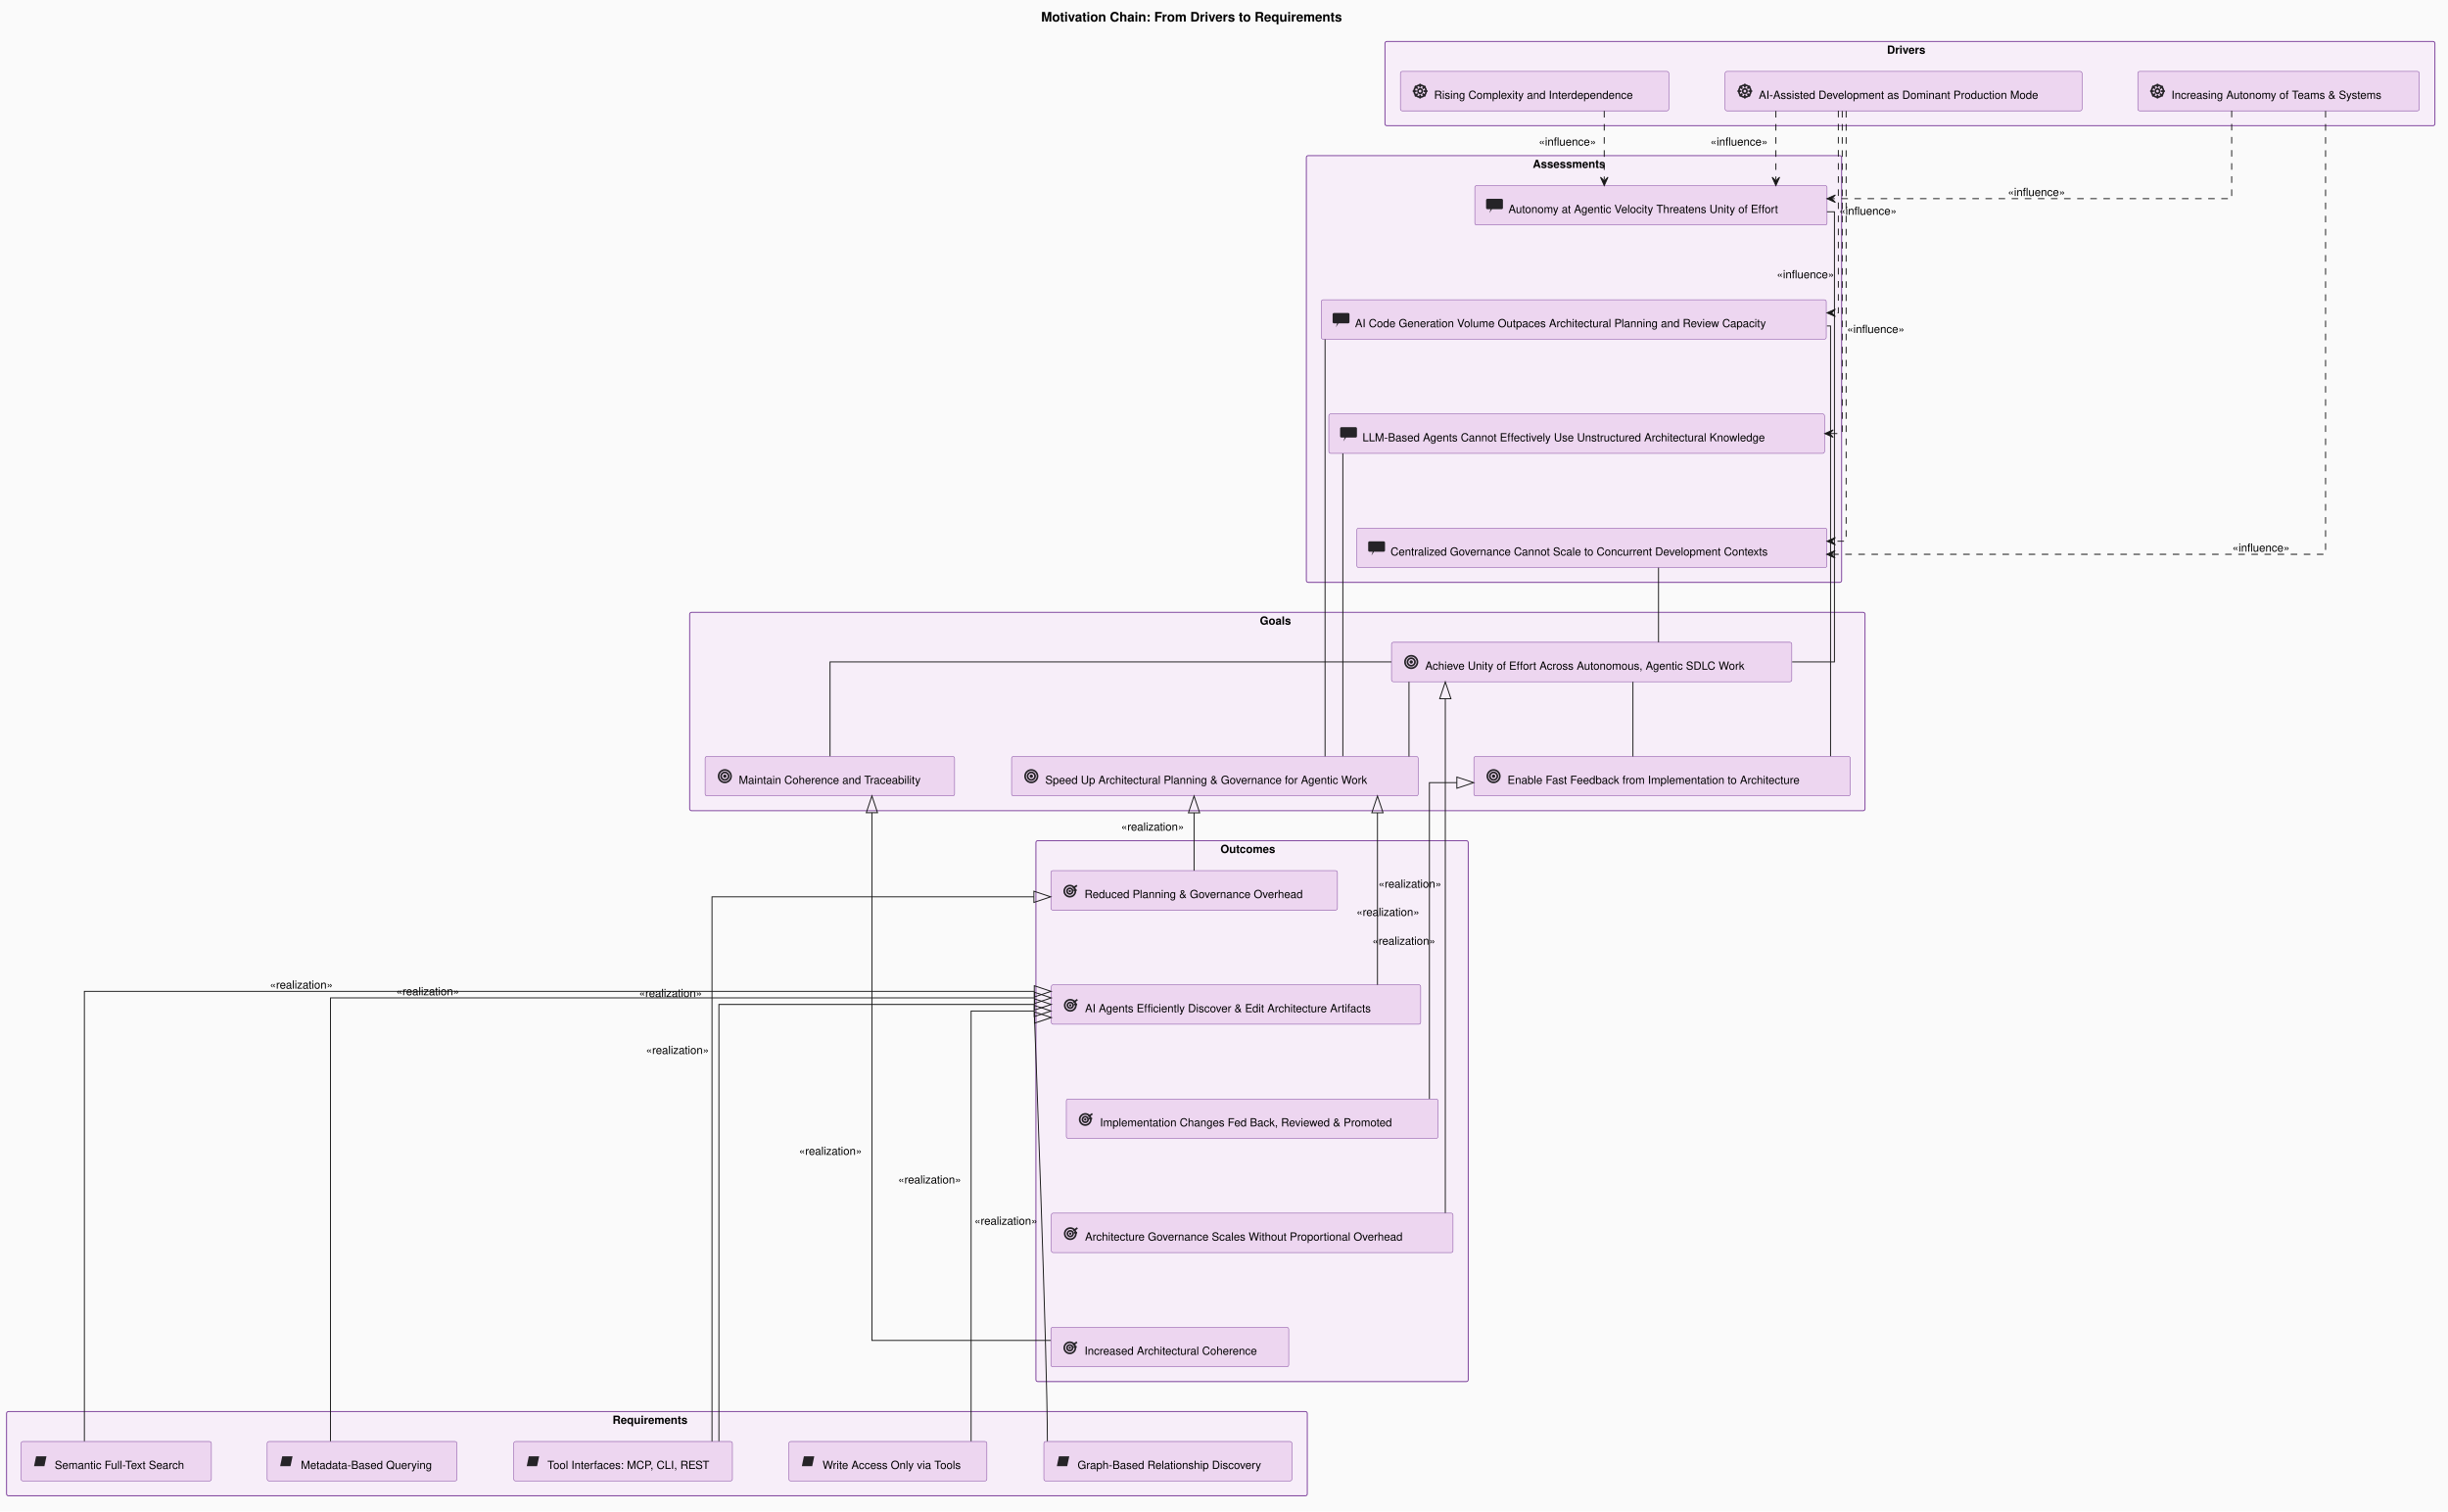
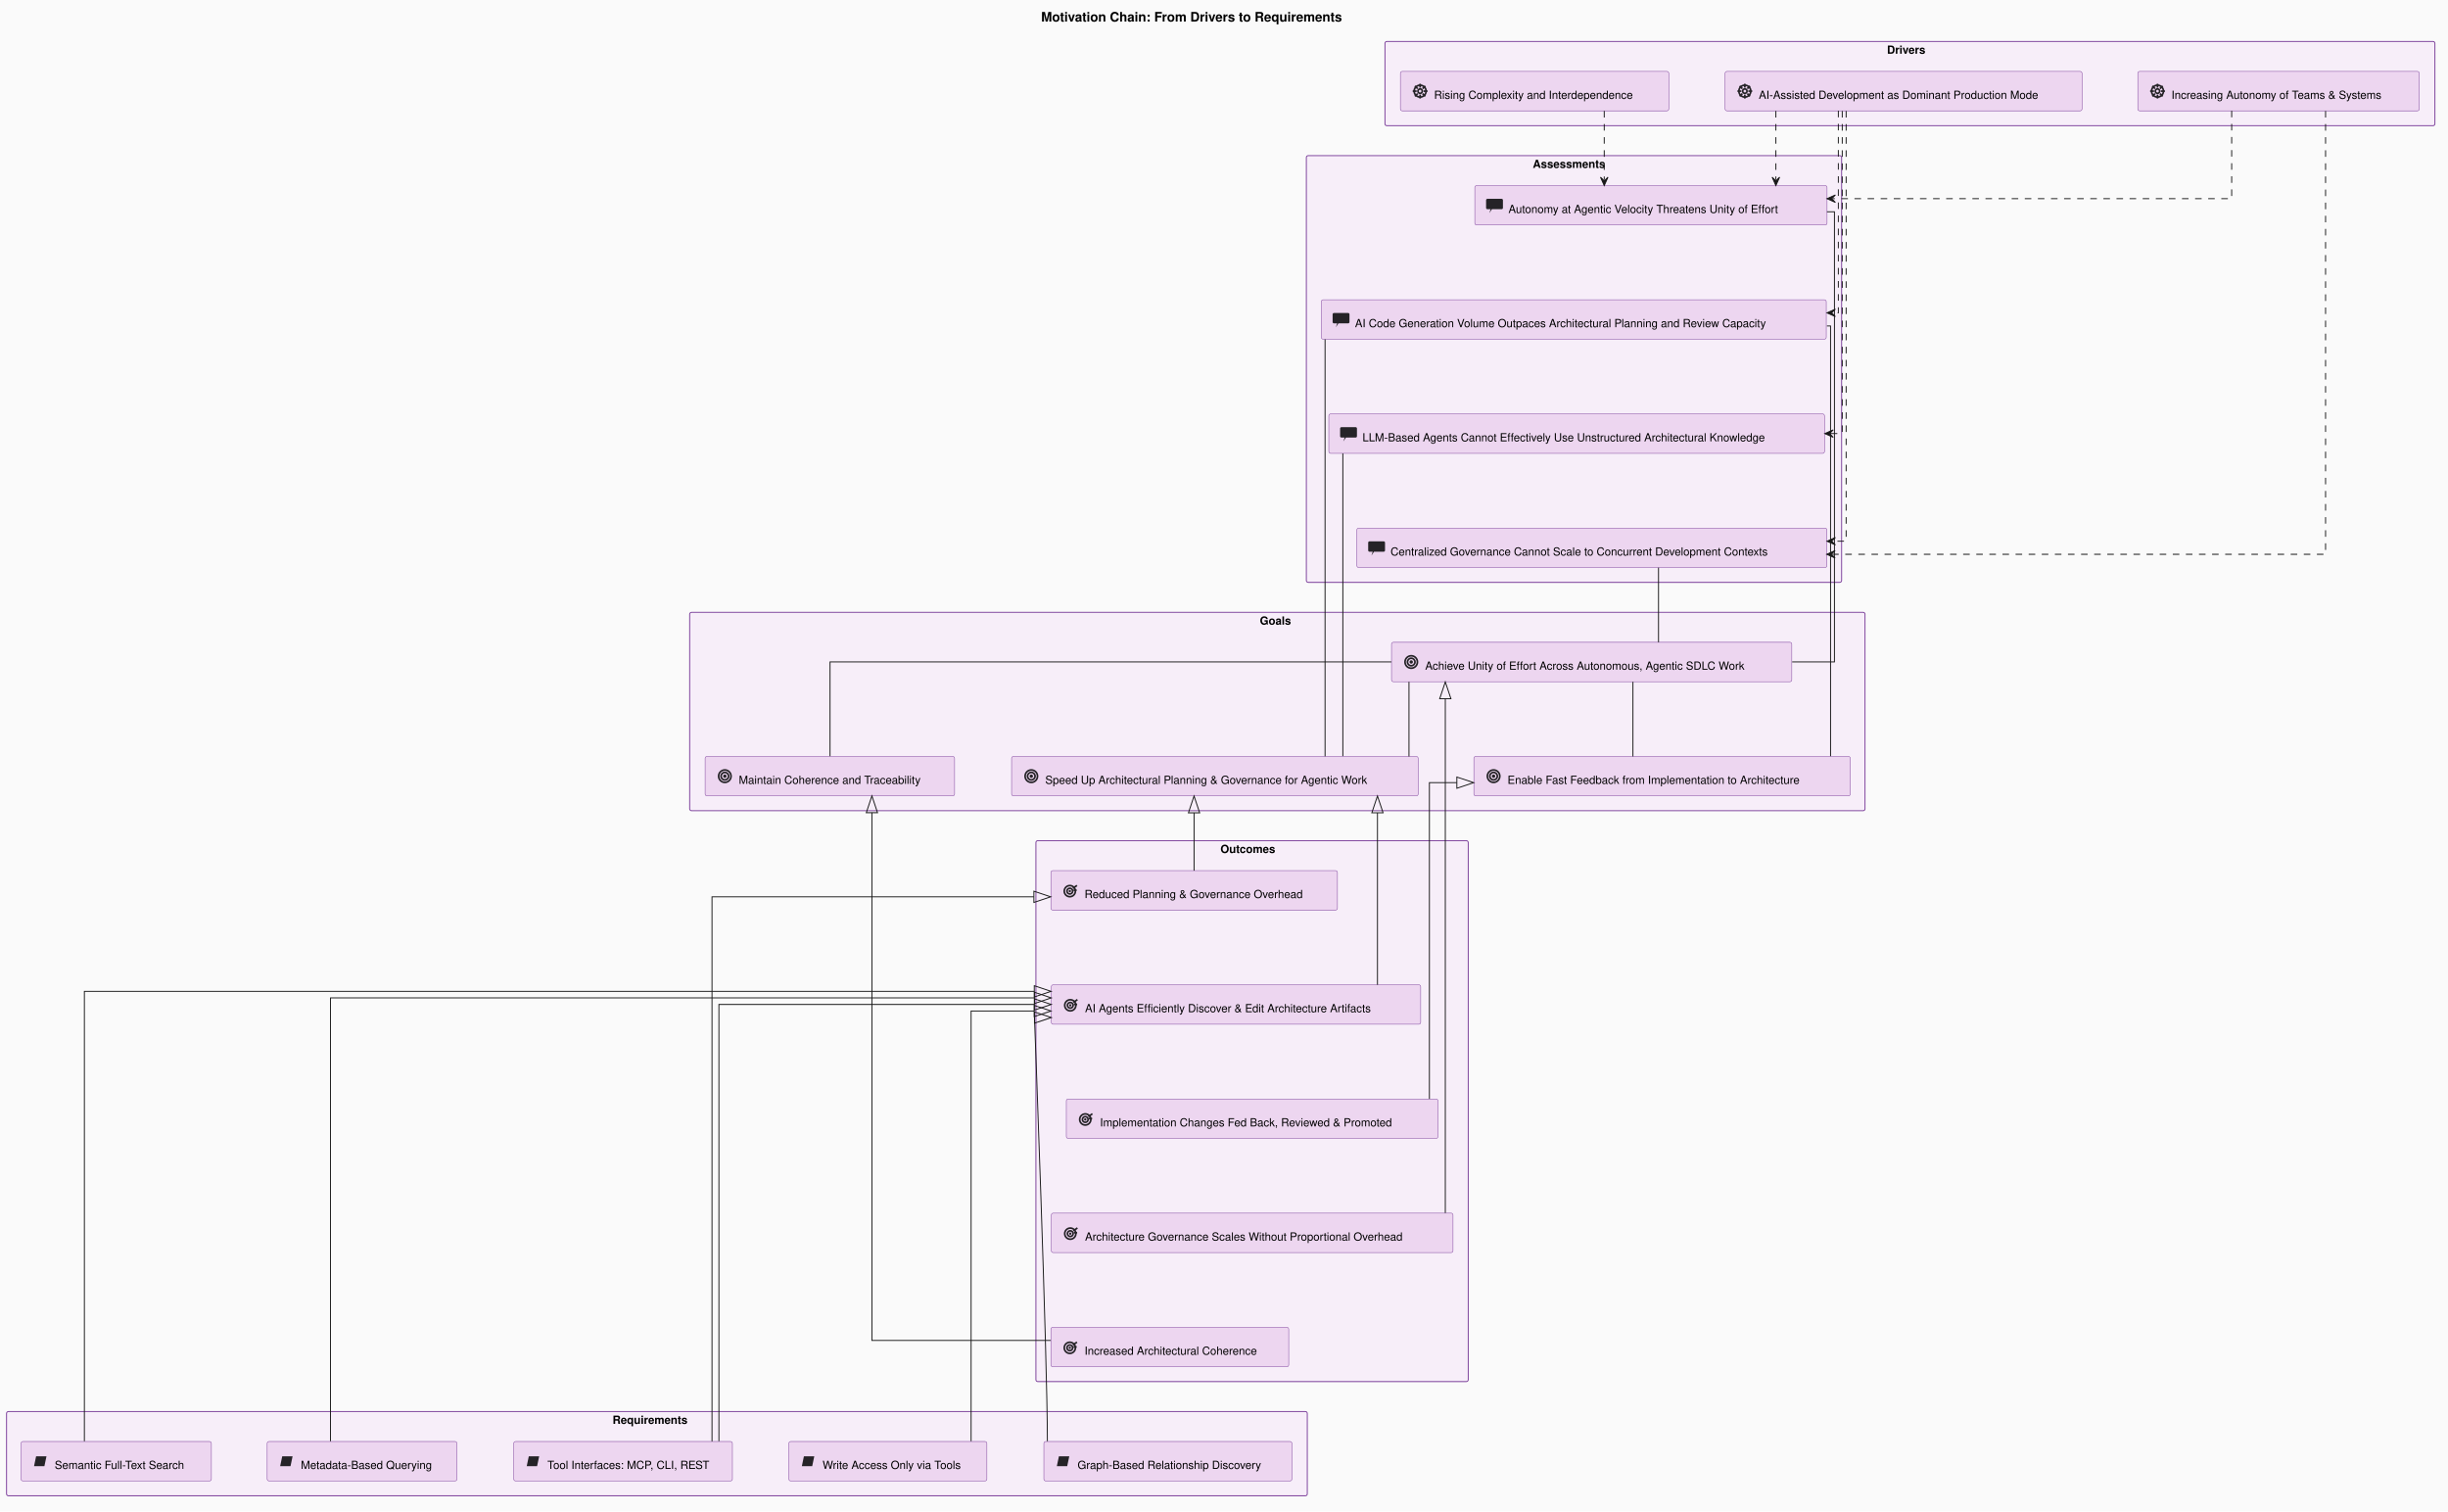
<svg xmlns="http://www.w3.org/2000/svg" contentStyleType="text/css" data-diagram-type="DESCRIPTION" height="1615px" preserveAspectRatio="none" style="width:2616px;height:1615px;background:#FAFAFA;" version="1.1" viewBox="0 0 2616 1615" width="2616px" zoomAndPan="magnify">
  <defs />
  <g>
    <rect fill="#FAFAFA" height="1615" style="stroke:none;stroke-width:1;" width="2616" x="0" y="0" />
-     <g class="title" data-source-line="78">
+     <g class="title" data-source-line="113">
      <text fill="#000000" font-family="'Helvetica Neue, Helvetica, Arial, sans-serif'" font-size="14" font-weight="700" lengthAdjust="spacing" textLength="383.817" x="1112.591" y="22.995">Motivation Chain: From Drivers to Requirements</text>
    </g>
-     <g class="cluster" data-qualified-name="Drivers" data-source-line="80" id="ent0002">
+     <g class="cluster" data-qualified-name="Drivers" data-source-line="115" id="ent0002">
      <rect fill="#F7EEF9" height="90" rx="2" ry="2" style="stroke:#7B3F9A;stroke-width:1;" width="1122" x="1480" y="44.297" />
      <text fill="#000000" font-family="'Helvetica Neue, Helvetica, Arial, sans-serif'" font-size="12" font-weight="700" lengthAdjust="spacing" textLength="49.014" x="2016.493" y="57.435">Drivers</text>
    </g>
-     <g class="cluster" data-qualified-name="Assessments" data-source-line="88" id="ent0008">
+     <g class="cluster" data-qualified-name="Assessments" data-source-line="123" id="ent0008">
      <rect fill="#F7EEF9" height="456" rx="2" ry="2" style="stroke:#7B3F9A;stroke-width:1;" width="572" x="1396" y="166.297" />
      <text fill="#000000" font-family="'Helvetica Neue, Helvetica, Arial, sans-serif'" font-size="12" font-weight="700" lengthAdjust="spacing" textLength="88.061" x="1637.97" y="179.435">Assessments</text>
    </g>
-     <g class="cluster" data-qualified-name="Goals" data-source-line="98" id="ent0016">
+     <g class="cluster" data-qualified-name="Goals" data-source-line="133" id="ent0016">
      <rect fill="#F7EEF9" height="212" rx="2" ry="2" style="stroke:#7B3F9A;stroke-width:1;" width="1256" x="737" y="654.297" />
      <text fill="#000000" font-family="'Helvetica Neue, Helvetica, Arial, sans-serif'" font-size="12" font-weight="700" lengthAdjust="spacing" textLength="37.447" x="1346.276" y="667.436">Goals</text>
    </g>
-     <g class="cluster" data-qualified-name="Outcomes" data-source-line="108" id="ent0024">
+     <g class="cluster" data-qualified-name="Outcomes" data-source-line="143" id="ent0024">
      <rect fill="#F7EEF9" height="578" rx="2" ry="2" style="stroke:#7B3F9A;stroke-width:1;" width="462" x="1107" y="898.297" />
      <text fill="#000000" font-family="'Helvetica Neue, Helvetica, Arial, sans-serif'" font-size="12" font-weight="700" lengthAdjust="spacing" textLength="67.623" x="1304.188" y="911.436">Outcomes</text>
    </g>
-     <g class="cluster" data-qualified-name="Requirements" data-source-line="120" id="ent0034">
+     <g class="cluster" data-qualified-name="Requirements" data-source-line="155" id="ent0034">
      <rect fill="#F7EEF9" height="90" rx="2" ry="2" style="stroke:#7B3F9A;stroke-width:1;" width="1390" x="7" y="1508.297" />
      <text fill="#000000" font-family="'Helvetica Neue, Helvetica, Arial, sans-serif'" font-size="12" font-weight="700" lengthAdjust="spacing" textLength="94.746" x="654.627" y="1521.436">Requirements</text>
    </g>
-     <g class="entity" data-qualified-name="Drivers.DRV_GR9prv" data-source-line="81" id="ent0003">
+     <g class="entity" data-qualified-name="Drivers.DRV_GR9prv" data-source-line="116" id="ent0003">
      <rect fill="#EDD6F0" height="42.154" rx="2" ry="2" style="stroke:#7B3F9A;stroke-width:0.5;" width="381.4" x="1843.5" y="76.297" />
      <ellipse cx="1864.577" cy="97.374" fill="none" rx="6.369" ry="6.369" style="stroke:#252327;stroke-width:1.8;" />
      <ellipse cx="1864.577" cy="97.374" fill="none" rx="2.354" ry="2.354" style="stroke:#252327;stroke-width:1.8;" />
      <path d="M1863.677,89.481 L1863.677,93.635 L1865.477,93.635 L1865.477,89.481" fill="#252327" />
      <path d="M1863.677,101.112 L1863.677,105.266 L1865.477,105.266 L1865.477,101.112" fill="#252327" />
      <path d="M1856.685,96.474 L1860.839,96.474 L1860.839,98.274 L1856.685,98.274" fill="#252327" />
      <path d="M1868.315,96.474 L1872.469,96.474 L1872.469,98.274 L1868.315,98.274" fill="#252327" />
      <path d="M1858.401,92.472 L1859.675,91.198 L1862.583,94.106 L1861.309,95.38" fill="#252327" />
      <path d="M1866.571,100.641 L1867.845,99.368 L1870.752,102.275 L1869.478,103.549" fill="#252327" />
      <path d="M1869.478,91.198 L1870.752,92.472 L1867.845,95.38 L1866.571,94.106" fill="#252327" />
      <path d="M1861.309,99.368 L1862.583,100.641 L1859.675,103.549 L1858.401,102.275" fill="#252327" />
      <text fill="#000000" font-family="'Helvetica Neue, Helvetica, Arial, sans-serif'" font-size="12" lengthAdjust="spacing" textLength="335.432" x="1879.468" y="105.621">AI-Assisted Development as Dominant Production Mode</text>
    </g>
-     <g class="entity" data-qualified-name="Drivers.DRV_Rt6Yu2" data-source-line="82" id="ent0004">
+     <g class="entity" data-qualified-name="Drivers.DRV_Rt6Yu2" data-source-line="117" id="ent0004">
      <rect fill="#EDD6F0" height="42.154" rx="2" ry="2" style="stroke:#7B3F9A;stroke-width:0.5;" width="300.793" x="2284.5" y="76.297" />
      <ellipse cx="2305.577" cy="97.374" fill="none" rx="6.369" ry="6.369" style="stroke:#252327;stroke-width:1.8;" />
      <ellipse cx="2305.577" cy="97.374" fill="none" rx="2.354" ry="2.354" style="stroke:#252327;stroke-width:1.8;" />
      <path d="M2304.677,89.481 L2304.677,93.635 L2306.477,93.635 L2306.477,89.481" fill="#252327" />
      <path d="M2304.677,101.112 L2304.677,105.266 L2306.477,105.266 L2306.477,101.112" fill="#252327" />
      <path d="M2297.685,96.474 L2301.838,96.474 L2301.838,98.274 L2297.685,98.274" fill="#252327" />
      <path d="M2309.315,96.474 L2313.469,96.474 L2313.469,98.274 L2309.315,98.274" fill="#252327" />
      <path d="M2299.401,92.472 L2300.675,91.198 L2303.583,94.106 L2302.309,95.38" fill="#252327" />
      <path d="M2307.571,100.641 L2308.845,99.368 L2311.752,102.275 L2310.479,103.549" fill="#252327" />
      <path d="M2310.479,91.198 L2311.752,92.472 L2308.845,95.38 L2307.571,94.106" fill="#252327" />
      <path d="M2302.309,99.368 L2303.583,100.641 L2300.675,103.549 L2299.401,102.275" fill="#252327" />
      <text fill="#000000" font-family="'Helvetica Neue, Helvetica, Arial, sans-serif'" font-size="12" lengthAdjust="spacing" textLength="254.824" x="2320.468" y="105.621">Increasing Autonomy of Teams &amp; Systems</text>
    </g>
-     <g class="entity" data-qualified-name="Drivers.DRV_Ui5Op3" data-source-line="83" id="ent0005">
+     <g class="entity" data-qualified-name="Drivers.DRV_Ui5Op3" data-source-line="118" id="ent0005">
      <rect fill="#EDD6F0" height="42.154" rx="2" ry="2" style="stroke:#7B3F9A;stroke-width:0.5;" width="286.812" x="1496.5" y="76.297" />
      <ellipse cx="1517.577" cy="97.374" fill="none" rx="6.369" ry="6.369" style="stroke:#252327;stroke-width:1.8;" />
      <ellipse cx="1517.577" cy="97.374" fill="none" rx="2.354" ry="2.354" style="stroke:#252327;stroke-width:1.8;" />
      <path d="M1516.677,89.481 L1516.677,93.635 L1518.477,93.635 L1518.477,89.481" fill="#252327" />
      <path d="M1516.677,101.112 L1516.677,105.266 L1518.477,105.266 L1518.477,101.112" fill="#252327" />
      <path d="M1509.685,96.474 L1513.839,96.474 L1513.839,98.274 L1509.685,98.274" fill="#252327" />
      <path d="M1521.315,96.474 L1525.469,96.474 L1525.469,98.274 L1521.315,98.274" fill="#252327" />
      <path d="M1511.401,92.472 L1512.675,91.198 L1515.583,94.106 L1514.309,95.38" fill="#252327" />
      <path d="M1519.571,100.641 L1520.845,99.368 L1523.752,102.275 L1522.478,103.549" fill="#252327" />
      <path d="M1522.478,91.198 L1523.752,92.472 L1520.845,95.38 L1519.571,94.106" fill="#252327" />
      <path d="M1514.309,99.368 L1515.583,100.641 L1512.675,103.549 L1511.401,102.275" fill="#252327" />
      <text fill="#000000" font-family="'Helvetica Neue, Helvetica, Arial, sans-serif'" font-size="12" lengthAdjust="spacing" textLength="240.844" x="1532.468" y="105.621">Rising Complexity and Interdependence</text>
    </g>
-     <g class="entity" data-qualified-name="Assessments.ASS_CK90bp" data-source-line="89" id="ent0009">
+     <g class="entity" data-qualified-name="Assessments.ASS_CK90bp" data-source-line="124" id="ent0009">
      <rect fill="#EDD6F0" height="42.154" rx="2" ry="2" style="stroke:#7B3F9A;stroke-width:0.5;" width="376.443" x="1576" y="198.297" />
      <path d="M1589.461,212.451 L1604.692,212.451 A1.385,1.385 0 0 1 1606.077,213.835 L1606.077,222.143 A1.385,1.385 0 0 1 1604.692,223.528 L1594.308,223.528 L1591.539,227.681 L1592.923,223.528 L1589.461,223.528 A1.385,1.385 0 0 1 1588.077,222.143 L1588.077,213.835 A1.385,1.385 0 0 1 1589.461,212.451" fill="#252327" style="stroke:none;stroke-width:0.5;" />
      <text fill="#000000" font-family="'Helvetica Neue, Helvetica, Arial, sans-serif'" font-size="12" lengthAdjust="spacing" textLength="330.475" x="1611.968" y="227.621">Autonomy at Agentic Velocity Threatens Unity of Effort</text>
    </g>
-     <g class="entity" data-qualified-name="Assessments.ASS_EI3FpR" data-source-line="90" id="ent0010">
+     <g class="entity" data-qualified-name="Assessments.ASS_EI3FpR" data-source-line="125" id="ent0010">
      <rect fill="#EDD6F0" height="42.154" rx="2" ry="2" style="stroke:#7B3F9A;stroke-width:0.5;" width="539.591" x="1412" y="320.297" />
      <path d="M1425.461,334.451 L1440.692,334.451 A1.385,1.385 0 0 1 1442.077,335.835 L1442.077,344.143 A1.385,1.385 0 0 1 1440.692,345.528 L1430.308,345.528 L1427.539,349.682 L1428.923,345.528 L1425.461,345.528 A1.385,1.385 0 0 1 1424.077,344.143 L1424.077,335.835 A1.385,1.385 0 0 1 1425.461,334.451" fill="#252327" style="stroke:none;stroke-width:0.5;" />
      <text fill="#000000" font-family="'Helvetica Neue, Helvetica, Arial, sans-serif'" font-size="12" lengthAdjust="spacing" textLength="493.623" x="1447.968" y="349.621">AI Code Generation Volume Outpaces Architectural Planning and Review Capacity</text>
    </g>
-     <g class="entity" data-qualified-name="Assessments.ASS_s68vVo" data-source-line="91" id="ent0011">
+     <g class="entity" data-qualified-name="Assessments.ASS_s68vVo" data-source-line="126" id="ent0011">
      <rect fill="#EDD6F0" height="42.154" rx="2" ry="2" style="stroke:#7B3F9A;stroke-width:0.5;" width="529.701" x="1420" y="442.297" />
      <path d="M1433.461,456.451 L1448.692,456.451 A1.385,1.385 0 0 1 1450.077,457.835 L1450.077,466.143 A1.385,1.385 0 0 1 1448.692,467.528 L1438.308,467.528 L1435.539,471.682 L1436.923,467.528 L1433.461,467.528 A1.385,1.385 0 0 1 1432.077,466.143 L1432.077,457.835 A1.385,1.385 0 0 1 1433.461,456.451" fill="#252327" style="stroke:none;stroke-width:0.5;" />
      <text fill="#000000" font-family="'Helvetica Neue, Helvetica, Arial, sans-serif'" font-size="12" lengthAdjust="spacing" textLength="483.732" x="1455.968" y="471.621">LLM-Based Agents Cannot Effectively Use Unstructured Architectural Knowledge</text>
    </g>
-     <g class="entity" data-qualified-name="Assessments.ASS_a6vxyj" data-source-line="92" id="ent0012">
+     <g class="entity" data-qualified-name="Assessments.ASS_a6vxyj" data-source-line="127" id="ent0012">
      <rect fill="#EDD6F0" height="42.154" rx="2" ry="2" style="stroke:#7B3F9A;stroke-width:0.5;" width="502.267" x="1450" y="564.297" />
      <path d="M1463.461,578.451 L1478.692,578.451 A1.385,1.385 0 0 1 1480.077,579.835 L1480.077,588.143 A1.385,1.385 0 0 1 1478.692,589.528 L1468.308,589.528 L1465.539,593.682 L1466.923,589.528 L1463.461,589.528 A1.385,1.385 0 0 1 1462.077,588.143 L1462.077,579.835 A1.385,1.385 0 0 1 1463.461,578.451" fill="#252327" style="stroke:none;stroke-width:0.5;" />
      <text fill="#000000" font-family="'Helvetica Neue, Helvetica, Arial, sans-serif'" font-size="12" lengthAdjust="spacing" textLength="456.299" x="1485.968" y="593.621">Centralized Governance Cannot Scale to Concurrent Development Contexts</text>
    </g>
-     <g class="entity" data-qualified-name="Goals.GOL_FCfDuc" data-source-line="99" id="ent0017">
+     <g class="entity" data-qualified-name="Goals.GOL_FCfDuc" data-source-line="134" id="ent0017">
      <rect fill="#EDD6F0" height="42.154" rx="2" ry="2" style="stroke:#7B3F9A;stroke-width:0.5;" width="427.765" x="1487" y="686.297" />
      <ellipse cx="1508.077" cy="707.374" fill="none" rx="6.646" ry="6.646" style="stroke:#252327;stroke-width:1.8;" />
      <ellipse cx="1508.077" cy="707.374" fill="none" rx="4.015" ry="4.015" style="stroke:#252327;stroke-width:1.8;" />
      <ellipse cx="1508.077" cy="707.374" fill="#252327" rx="1.8" ry="1.8" style="stroke:none;stroke-width:1.8;" />
      <text fill="#000000" font-family="'Helvetica Neue, Helvetica, Arial, sans-serif'" font-size="12" lengthAdjust="spacing" textLength="381.797" x="1522.968" y="715.621">Achieve Unity of Effort Across Autonomous, Agentic SDLC Work</text>
    </g>
-     <g class="entity" data-qualified-name="Goals.GOL_5Fk9di" data-source-line="100" id="ent0018">
+     <g class="entity" data-qualified-name="Goals.GOL_5Fk9di" data-source-line="135" id="ent0018">
      <rect fill="#EDD6F0" height="42.154" rx="2" ry="2" style="stroke:#7B3F9A;stroke-width:0.5;" width="434.492" x="1081" y="808.297" />
      <ellipse cx="1102.077" cy="829.374" fill="none" rx="6.646" ry="6.646" style="stroke:#252327;stroke-width:1.8;" />
      <ellipse cx="1102.077" cy="829.374" fill="none" rx="4.015" ry="4.015" style="stroke:#252327;stroke-width:1.8;" />
      <ellipse cx="1102.077" cy="829.374" fill="#252327" rx="1.8" ry="1.8" style="stroke:none;stroke-width:1.8;" />
      <text fill="#000000" font-family="'Helvetica Neue, Helvetica, Arial, sans-serif'" font-size="12" lengthAdjust="spacing" textLength="388.523" x="1116.968" y="837.621">Speed Up Architectural Planning &amp; Governance for Agentic Work</text>
    </g>
-     <g class="entity" data-qualified-name="Goals.GOL_Xwvgpb" data-source-line="101" id="ent0019">
+     <g class="entity" data-qualified-name="Goals.GOL_Xwvgpb" data-source-line="136" id="ent0019">
      <rect fill="#EDD6F0" height="42.154" rx="2" ry="2" style="stroke:#7B3F9A;stroke-width:0.5;" width="402.259" x="1575" y="808.297" />
      <ellipse cx="1596.077" cy="829.374" fill="none" rx="6.646" ry="6.646" style="stroke:#252327;stroke-width:1.8;" />
      <ellipse cx="1596.077" cy="829.374" fill="none" rx="4.015" ry="4.015" style="stroke:#252327;stroke-width:1.8;" />
      <ellipse cx="1596.077" cy="829.374" fill="#252327" rx="1.8" ry="1.8" style="stroke:none;stroke-width:1.8;" />
      <text fill="#000000" font-family="'Helvetica Neue, Helvetica, Arial, sans-serif'" font-size="12" lengthAdjust="spacing" textLength="356.291" x="1610.968" y="837.621">Enable Fast Feedback from Implementation to Architecture</text>
    </g>
-     <g class="entity" data-qualified-name="Goals.GOL_Po1Qw3" data-source-line="102" id="ent0020">
+     <g class="entity" data-qualified-name="Goals.GOL_Po1Qw3" data-source-line="137" id="ent0020">
      <rect fill="#EDD6F0" height="42.154" rx="2" ry="2" style="stroke:#7B3F9A;stroke-width:0.5;" width="266.621" x="753.5" y="808.297" />
      <ellipse cx="774.577" cy="829.374" fill="none" rx="6.646" ry="6.646" style="stroke:#252327;stroke-width:1.8;" />
      <ellipse cx="774.577" cy="829.374" fill="none" rx="4.015" ry="4.015" style="stroke:#252327;stroke-width:1.8;" />
      <ellipse cx="774.577" cy="829.374" fill="#252327" rx="1.8" ry="1.8" style="stroke:none;stroke-width:1.8;" />
      <text fill="#000000" font-family="'Helvetica Neue, Helvetica, Arial, sans-serif'" font-size="12" lengthAdjust="spacing" textLength="220.652" x="789.468" y="837.621">Maintain Coherence and Traceability</text>
    </g>
-     <g class="entity" data-qualified-name="Outcomes.OUT_AlZjX8" data-source-line="109" id="ent0025">
+     <g class="entity" data-qualified-name="Outcomes.OUT_AlZjX8" data-source-line="144" id="ent0025">
      <rect fill="#EDD6F0" height="42.154" rx="2" ry="2" style="stroke:#7B3F9A;stroke-width:0.5;" width="306.242" x="1123" y="930.297" />
      <ellipse cx="1143.246" cy="952.205" fill="none" rx="5.954" ry="5.954" style="stroke:#252327;stroke-width:1.8;" />
      <ellipse cx="1143.246" cy="952.205" fill="none" rx="3.046" ry="3.046" style="stroke:#252327;stroke-width:1.8;" />
      <path d="M1147.095,949.892 L1146.043,948.425 L1150.335,945.378 L1151.388,946.846" fill="#252327" />
      <path d="M1147.123,950.335 L1150.585,950.335 L1150.585,952.135 L1147.123,952.135" fill="#252327" />
      <ellipse cx="1143.246" cy="952.205" fill="#252327" rx="1.246" ry="1.246" style="stroke:none;stroke-width:1.8;" />
      <text fill="#000000" font-family="'Helvetica Neue, Helvetica, Arial, sans-serif'" font-size="12" lengthAdjust="spacing" textLength="260.273" x="1158.968" y="959.621">Reduced Planning &amp; Governance Overhead</text>
    </g>
-     <g class="entity" data-qualified-name="Outcomes.OUT_JZMIk3" data-source-line="110" id="ent0026">
+     <g class="entity" data-qualified-name="Outcomes.OUT_JZMIk3" data-source-line="145" id="ent0026">
      <rect fill="#EDD6F0" height="42.154" rx="2" ry="2" style="stroke:#7B3F9A;stroke-width:0.5;" width="394.701" x="1123.5" y="1052.297" />
      <ellipse cx="1143.746" cy="1074.205" fill="none" rx="5.954" ry="5.954" style="stroke:#252327;stroke-width:1.8;" />
      <ellipse cx="1143.746" cy="1074.205" fill="none" rx="3.046" ry="3.046" style="stroke:#252327;stroke-width:1.8;" />
      <path d="M1147.595,1071.892 L1146.543,1070.425 L1150.835,1067.378 L1151.888,1068.846" fill="#252327" />
      <path d="M1147.623,1072.335 L1151.085,1072.335 L1151.085,1074.135 L1147.623,1074.135" fill="#252327" />
      <ellipse cx="1143.746" cy="1074.205" fill="#252327" rx="1.246" ry="1.246" style="stroke:none;stroke-width:1.8;" />
      <text fill="#000000" font-family="'Helvetica Neue, Helvetica, Arial, sans-serif'" font-size="12" lengthAdjust="spacing" textLength="348.732" x="1159.468" y="1081.621">AI Agents Efficiently Discover &amp; Edit Architecture Artifacts</text>
    </g>
-     <g class="entity" data-qualified-name="Outcomes.OUT_g7PM4Y" data-source-line="111" id="ent0027">
+     <g class="entity" data-qualified-name="Outcomes.OUT_g7PM4Y" data-source-line="146" id="ent0027">
      <rect fill="#EDD6F0" height="42.154" rx="2" ry="2" style="stroke:#7B3F9A;stroke-width:0.5;" width="397.144" x="1139.5" y="1174.297" />
      <ellipse cx="1159.746" cy="1196.205" fill="none" rx="5.954" ry="5.954" style="stroke:#252327;stroke-width:1.8;" />
      <ellipse cx="1159.746" cy="1196.205" fill="none" rx="3.046" ry="3.046" style="stroke:#252327;stroke-width:1.8;" />
      <path d="M1163.595,1193.892 L1162.543,1192.425 L1166.835,1189.378 L1167.888,1190.846" fill="#252327" />
      <path d="M1163.623,1194.335 L1167.085,1194.335 L1167.085,1196.135 L1163.623,1196.135" fill="#252327" />
      <ellipse cx="1159.746" cy="1196.205" fill="#252327" rx="1.246" ry="1.246" style="stroke:none;stroke-width:1.8;" />
      <text fill="#000000" font-family="'Helvetica Neue, Helvetica, Arial, sans-serif'" font-size="12" lengthAdjust="spacing" textLength="351.176" x="1175.468" y="1203.621">Implementation Changes Fed Back, Reviewed &amp; Promoted</text>
    </g>
-     <g class="entity" data-qualified-name="Outcomes.OUT_aOcRl9" data-source-line="112" id="ent0028">
+     <g class="entity" data-qualified-name="Outcomes.OUT_aOcRl9" data-source-line="147" id="ent0028">
      <rect fill="#EDD6F0" height="42.154" rx="2" ry="2" style="stroke:#7B3F9A;stroke-width:0.5;" width="429.236" x="1123.5" y="1296.297" />
      <ellipse cx="1143.746" cy="1318.205" fill="none" rx="5.954" ry="5.954" style="stroke:#252327;stroke-width:1.8;" />
      <ellipse cx="1143.746" cy="1318.205" fill="none" rx="3.046" ry="3.046" style="stroke:#252327;stroke-width:1.8;" />
      <path d="M1147.595,1315.892 L1146.543,1314.425 L1150.835,1311.378 L1151.888,1312.846" fill="#252327" />
      <path d="M1147.623,1316.335 L1151.085,1316.335 L1151.085,1318.135 L1147.623,1318.135" fill="#252327" />
      <ellipse cx="1143.746" cy="1318.205" fill="#252327" rx="1.246" ry="1.246" style="stroke:none;stroke-width:1.8;" />
      <text fill="#000000" font-family="'Helvetica Neue, Helvetica, Arial, sans-serif'" font-size="12" lengthAdjust="spacing" textLength="383.268" x="1159.468" y="1325.621">Architecture Governance Scales Without Proportional Overhead</text>
    </g>
-     <g class="entity" data-qualified-name="Outcomes.OUT_LrpdG0" data-source-line="113" id="ent0029">
+     <g class="entity" data-qualified-name="Outcomes.OUT_LrpdG0" data-source-line="148" id="ent0029">
      <rect fill="#EDD6F0" height="42.154" rx="2" ry="2" style="stroke:#7B3F9A;stroke-width:0.5;" width="254.169" x="1123" y="1418.297" />
      <ellipse cx="1143.246" cy="1440.205" fill="none" rx="5.954" ry="5.954" style="stroke:#252327;stroke-width:1.8;" />
      <ellipse cx="1143.246" cy="1440.205" fill="none" rx="3.046" ry="3.046" style="stroke:#252327;stroke-width:1.8;" />
      <path d="M1147.095,1437.892 L1146.043,1436.425 L1150.335,1433.378 L1151.388,1434.846" fill="#252327" />
      <path d="M1147.123,1438.335 L1150.585,1438.335 L1150.585,1440.135 L1147.123,1440.135" fill="#252327" />
      <ellipse cx="1143.246" cy="1440.205" fill="#252327" rx="1.246" ry="1.246" style="stroke:none;stroke-width:1.8;" />
      <text fill="#000000" font-family="'Helvetica Neue, Helvetica, Arial, sans-serif'" font-size="12" lengthAdjust="spacing" textLength="208.201" x="1158.968" y="1447.621">Increased Architectural Coherence</text>
    </g>
-     <g class="entity" data-qualified-name="Requirements.REQ_peinbQ" data-source-line="121" id="ent0035">
+     <g class="entity" data-qualified-name="Requirements.REQ_peinbQ" data-source-line="156" id="ent0035">
      <rect fill="#EDD6F0" height="42.154" rx="2" ry="2" style="stroke:#7B3F9A;stroke-width:0.5;" width="233.662" x="549" y="1540.297" />
      <path d="M565.092,1556.112 L576.169,1556.112 L573.954,1566.635 L562.877,1566.635" fill="#252327" style="stroke:none;stroke-width:0.5;" />
      <text fill="#000000" font-family="'Helvetica Neue, Helvetica, Arial, sans-serif'" font-size="12" lengthAdjust="spacing" textLength="187.693" x="584.968" y="1569.621">Tool Interfaces: MCP, CLI, REST</text>
    </g>
-     <g class="entity" data-qualified-name="Requirements.REQ_m117_R" data-source-line="122" id="ent0036">
+     <g class="entity" data-qualified-name="Requirements.REQ_m117_R" data-source-line="157" id="ent0036">
      <rect fill="#EDD6F0" height="42.154" rx="2" ry="2" style="stroke:#7B3F9A;stroke-width:0.5;" width="211.613" x="843" y="1540.297" />
      <path d="M859.092,1556.112 L870.169,1556.112 L867.954,1566.635 L856.877,1566.635" fill="#252327" style="stroke:none;stroke-width:0.5;" />
      <text fill="#000000" font-family="'Helvetica Neue, Helvetica, Arial, sans-serif'" font-size="12" lengthAdjust="spacing" textLength="165.644" x="878.968" y="1569.621">Write Access Only via Tools</text>
    </g>
-     <g class="entity" data-qualified-name="Requirements.REQ_Cc2Dd2" data-source-line="123" id="ent0037">
+     <g class="entity" data-qualified-name="Requirements.REQ_Cc2Dd2" data-source-line="158" id="ent0037">
      <rect fill="#EDD6F0" height="42.154" rx="2" ry="2" style="stroke:#7B3F9A;stroke-width:0.5;" width="203.398" x="22.5" y="1540.297" />
      <path d="M38.592,1556.112 L49.669,1556.112 L47.454,1566.635 L36.377,1566.635" fill="#252327" style="stroke:none;stroke-width:0.5;" />
      <text fill="#000000" font-family="'Helvetica Neue, Helvetica, Arial, sans-serif'" font-size="12" lengthAdjust="spacing" textLength="157.43" x="58.468" y="1569.621">Semantic Full-Text Search</text>
    </g>
-     <g class="entity" data-qualified-name="Requirements.REQ_eBAa26" data-source-line="124" id="ent0038">
+     <g class="entity" data-qualified-name="Requirements.REQ_eBAa26" data-source-line="159" id="ent0038">
      <rect fill="#EDD6F0" height="42.154" rx="2" ry="2" style="stroke:#7B3F9A;stroke-width:0.5;" width="265.062" x="1115.5" y="1540.297" />
      <path d="M1131.592,1556.112 L1142.669,1556.112 L1140.454,1566.635 L1129.377,1566.635" fill="#252327" style="stroke:none;stroke-width:0.5;" />
      <text fill="#000000" font-family="'Helvetica Neue, Helvetica, Arial, sans-serif'" font-size="12" lengthAdjust="spacing" textLength="219.094" x="1151.468" y="1569.621">Graph-Based Relationship Discovery</text>
    </g>
-     <g class="entity" data-qualified-name="Requirements.REQ_s5B3gB" data-source-line="125" id="ent0039">
+     <g class="entity" data-qualified-name="Requirements.REQ_s5B3gB" data-source-line="160" id="ent0039">
      <rect fill="#EDD6F0" height="42.154" rx="2" ry="2" style="stroke:#7B3F9A;stroke-width:0.5;" width="202.8" x="285.5" y="1540.297" />
      <path d="M301.592,1556.112 L312.669,1556.112 L310.454,1566.635 L299.377,1566.635" fill="#252327" style="stroke:none;stroke-width:0.5;" />
      <text fill="#000000" font-family="'Helvetica Neue, Helvetica, Arial, sans-serif'" font-size="12" lengthAdjust="spacing" textLength="156.832" x="321.468" y="1569.621">Metadata-Based Querying</text>
    </g>
-     <g class="link" data-entity-1="ent0017" data-entity-2="ent0018" data-link-type="association" data-source-line="151" id="lnk60">
+     <g class="link" data-entity-1="ent0017" data-entity-2="ent0018" data-link-type="association" data-source-line="186" id="lnk60">
      <path d="M1505.67,728.547 C1505.67,750.937 1505.67,785.987 1505.67,808.287" fill="none" id="GOL_FCfDuc-GOL_5Fk9di-1" style="stroke:#181818;stroke-width:1;" />
    </g>
-     <g class="link" data-entity-1="ent0005" data-entity-2="ent0009" data-link-type="dependency" data-source-line="139" id="lnk50">
+     <g class="link" data-entity-1="ent0005" data-entity-2="ent0009" data-link-type="dependency" data-source-line="174" id="lnk50">
      <path d="M1714.33,118.547 C1714.33,140.937 1714.33,169.987 1714.33,192.287" fill="none" id="DRV_Ui5Op3-to-ASS_CK90bp" style="stroke:#181818;stroke-width:1;stroke-dasharray:7,7;" />
      <polygon fill="#181818" points="1714.33,198.287,1718.33,189.287,1714.33,193.287,1710.33,189.287,1714.33,198.287" style="stroke:#181818;stroke-width:1;" />
-       <text fill="#000000" font-family="'Helvetica Neue, Helvetica, Arial, sans-serif'" font-size="12" lengthAdjust="spacing" textLength="69.756" x="1644.33" y="155.555">«influence»</text>
-     </g>
-     <g class="link" data-entity-1="ent0012" data-entity-2="ent0017" data-link-type="association" data-source-line="149" id="lnk59">
+     </g>
+     <g class="link" data-entity-1="ent0012" data-entity-2="ent0017" data-link-type="association" data-source-line="184" id="lnk59">
      <path d="M1772.33,606.547 C1772.33,628.937 1772.33,663.987 1772.33,686.287" fill="none" id="ASS_a6vxyj-GOL_FCfDuc-1" style="stroke:#181818;stroke-width:1;" />
    </g>
-     <g class="link" data-entity-1="ent0003" data-entity-2="ent0009" data-link-type="dependency" data-source-line="137" id="lnk48">
+     <g class="link" data-entity-1="ent0003" data-entity-2="ent0009" data-link-type="dependency" data-source-line="172" id="lnk48">
      <path d="M1897.75,118.547 C1897.75,140.937 1897.75,169.987 1897.75,192.287" fill="none" id="DRV_GR9prv-to-ASS_CK90bp" style="stroke:#181818;stroke-width:1;stroke-dasharray:7,7;" />
      <polygon fill="#181818" points="1897.75,198.287,1901.75,189.287,1897.75,193.287,1893.75,189.287,1897.75,198.287" style="stroke:#181818;stroke-width:1;" />
-       <text fill="#000000" font-family="'Helvetica Neue, Helvetica, Arial, sans-serif'" font-size="12" lengthAdjust="spacing" textLength="69.756" x="1827.75" y="155.555">«influence»</text>
-     </g>
-     <g class="link" data-entity-1="ent0004" data-entity-2="ent0009" data-link-type="dependency" data-source-line="138" id="lnk49">
+     </g>
+     <g class="link" data-entity-1="ent0004" data-entity-2="ent0009" data-link-type="dependency" data-source-line="173" id="lnk49">
      <path d="M2384.83,118.387 C2384.83,151.587 2384.83,212.297 2384.83,212.297 C2384.83,212.297 2141.07,212.297 1958.38,212.297" fill="none" id="DRV_Rt6Yu2-to-ASS_CK90bp" style="stroke:#181818;stroke-width:1;stroke-dasharray:7,7;" />
      <polygon fill="#181818" points="1952.38,212.297,1961.38,216.297,1957.38,212.297,1961.38,208.297,1952.38,212.297" style="stroke:#181818;stroke-width:1;" />
-       <text fill="#000000" font-family="'Helvetica Neue, Helvetica, Arial, sans-serif'" font-size="12" lengthAdjust="spacing" textLength="69.756" x="2145.56" y="209.435">«influence»</text>
-     </g>
-     <g class="link" data-entity-1="ent0003" data-entity-2="ent0010" data-link-type="dependency" data-source-line="140" id="lnk51">
+     </g>
+     <g class="link" data-entity-1="ent0003" data-entity-2="ent0010" data-link-type="dependency" data-source-line="175" id="lnk51">
      <path d="M1964.5,118.327 C1964.5,176.327 1964.5,334.297 1964.5,334.297 C1964.5,334.297 1966.09,334.297 1958.36,334.297" fill="none" id="DRV_GR9prv-to-ASS_EI3FpR" style="stroke:#181818;stroke-width:1;stroke-dasharray:7,7;" />
      <polygon fill="#181818" points="1952.36,334.297,1961.36,338.297,1957.36,334.297,1961.36,330.297,1952.36,334.297" style="stroke:#181818;stroke-width:1;" />
-       <text fill="#000000" font-family="'Helvetica Neue, Helvetica, Arial, sans-serif'" font-size="12" lengthAdjust="spacing" textLength="69.756" x="1965.5" y="229.525">«influence»</text>
-     </g>
-     <g class="link" data-entity-1="ent0003" data-entity-2="ent0011" data-link-type="dependency" data-source-line="141" id="lnk52">
+     </g>
+     <g class="link" data-entity-1="ent0003" data-entity-2="ent0011" data-link-type="dependency" data-source-line="176" id="lnk52">
      <path d="M1968.67,118.557 C1968.67,196.667 1968.67,463.297 1968.67,463.297 C1968.67,463.297 1967.74,463.297 1956.05,463.297" fill="none" id="DRV_GR9prv-to-ASS_s68vVo" style="stroke:#181818;stroke-width:1;stroke-dasharray:7,7;" />
      <polygon fill="#181818" points="1950.05,463.297,1959.05,467.297,1955.05,463.297,1959.05,459.297,1950.05,463.297" style="stroke:#181818;stroke-width:1;" />
-       <text fill="#000000" font-family="'Helvetica Neue, Helvetica, Arial, sans-serif'" font-size="12" lengthAdjust="spacing" textLength="69.756" x="1898.67" y="297.375">«influence»</text>
-     </g>
-     <g class="link" data-entity-1="ent0003" data-entity-2="ent0012" data-link-type="dependency" data-source-line="142" id="lnk53">
+     </g>
+     <g class="link" data-entity-1="ent0003" data-entity-2="ent0012" data-link-type="dependency" data-source-line="177" id="lnk53">
      <path d="M1972.83,118.587 C1972.83,211.677 1972.83,578.297 1972.83,578.297 C1972.83,578.297 1971.16,578.297 1958.4,578.297" fill="none" id="DRV_GR9prv-to-ASS_a6vxyj" style="stroke:#181818;stroke-width:1;stroke-dasharray:7,7;" />
      <polygon fill="#181818" points="1952.4,578.297,1961.4,582.297,1957.4,578.297,1961.4,574.297,1952.4,578.297" style="stroke:#181818;stroke-width:1;" />
-       <text fill="#000000" font-family="'Helvetica Neue, Helvetica, Arial, sans-serif'" font-size="12" lengthAdjust="spacing" textLength="69.756" x="1973.83" y="355.796">«influence»</text>
-     </g>
-     <g class="link" data-entity-1="ent0004" data-entity-2="ent0012" data-link-type="dependency" data-source-line="143" id="lnk54">
+     </g>
+     <g class="link" data-entity-1="ent0004" data-entity-2="ent0012" data-link-type="dependency" data-source-line="178" id="lnk54">
      <path d="M2485.17,118.567 C2485.17,213.317 2485.17,592.297 2485.17,592.297 C2485.17,592.297 2187.48,592.297 1958.08,592.297" fill="none" id="DRV_Rt6Yu2-to-ASS_a6vxyj" style="stroke:#181818;stroke-width:1;stroke-dasharray:7,7;" />
      <polygon fill="#181818" points="1952.08,592.297,1961.08,596.297,1957.08,592.297,1961.08,588.297,1952.08,592.297" style="stroke:#181818;stroke-width:1;" />
-       <text fill="#000000" font-family="'Helvetica Neue, Helvetica, Arial, sans-serif'" font-size="12" lengthAdjust="spacing" textLength="69.756" x="2385.49" y="589.436">«influence»</text>
-     </g>
-     <g class="link" data-entity-1="ent0009" data-entity-2="ent0017" data-link-type="association" data-source-line="145" id="lnk55">
+     </g>
+     <g class="link" data-entity-1="ent0009" data-entity-2="ent0017" data-link-type="association" data-source-line="180" id="lnk55">
      <path d="M1952.39,226.297 C1957.45,226.297 1960.33,226.297 1960.33,226.297 C1960.33,226.297 1960.33,707.297 1960.33,707.297 C1960.33,707.297 1942.04,707.297 1915.16,707.297" fill="none" id="ASS_CK90bp-GOL_FCfDuc" style="stroke:#181818;stroke-width:1;" />
    </g>
-     <g class="link" data-entity-1="ent0010" data-entity-2="ent0018" data-link-type="association" data-source-line="146" id="lnk56">
+     <g class="link" data-entity-1="ent0010" data-entity-2="ent0018" data-link-type="association" data-source-line="181" id="lnk56">
      <path d="M1416,362.577 C1416,443.027 1416,728.007 1416,808.177" fill="none" id="ASS_EI3FpR-GOL_5Fk9di" style="stroke:#181818;stroke-width:1;" />
    </g>
-     <g class="link" data-entity-1="ent0010" data-entity-2="ent0019" data-link-type="association" data-source-line="147" id="lnk57">
+     <g class="link" data-entity-1="ent0010" data-entity-2="ent0019" data-link-type="association" data-source-line="182" id="lnk57">
      <path d="M1952.29,348.297 C1954.81,348.297 1956.17,348.297 1956.17,348.297 C1956.17,348.297 1956.17,714.917 1956.17,808.007" fill="none" id="ASS_EI3FpR-GOL_Xwvgpb" style="stroke:#181818;stroke-width:1;" />
    </g>
-     <g class="link" data-entity-1="ent0011" data-entity-2="ent0018" data-link-type="association" data-source-line="148" id="lnk58">
+     <g class="link" data-entity-1="ent0011" data-entity-2="ent0018" data-link-type="association" data-source-line="183" id="lnk58">
      <path d="M1435,484.557 C1435,549.247 1435,743.217 1435,807.977" fill="none" id="ASS_s68vVo-GOL_5Fk9di" style="stroke:#181818;stroke-width:1;" />
    </g>
-     <g class="link" data-entity-1="ent0017" data-entity-2="ent0019" data-link-type="association" data-source-line="152" id="lnk61">
+     <g class="link" data-entity-1="ent0017" data-entity-2="ent0019" data-link-type="association" data-source-line="187" id="lnk61">
      <path d="M1745,728.547 C1745,750.937 1745,785.987 1745,808.287" fill="none" id="GOL_FCfDuc-GOL_Xwvgpb" style="stroke:#181818;stroke-width:1;" />
    </g>
-     <g class="link" data-entity-1="ent0020" data-entity-2="ent0017" data-link-type="association" data-source-line="153" id="lnk62">
+     <g class="link" data-entity-1="ent0020" data-entity-2="ent0017" data-link-type="association" data-source-line="188" id="lnk62">
      <path d="M887,808.047 C887,773.097 887,707.297 887,707.297 C887,707.297 1245.69,707.297 1486.87,707.297" fill="none" id="GOL_Po1Qw3-GOL_FCfDuc" style="stroke:#181818;stroke-width:1;" />
    </g>
-     <g class="link" data-entity-1="ent0018" data-entity-2="ent0025" data-link-type="extension" data-source-line="155" id="lnk64">
+     <g class="link" data-entity-1="ent0018" data-entity-2="ent0025" data-link-type="extension" data-source-line="190" id="lnk64">
      <path d="M1276,868.547 C1276,890.937 1276,907.987 1276,930.287" fill="none" id="GOL_5Fk9di-backto-OUT_AlZjX8" style="stroke:#181818;stroke-width:1;" />
      <polygon fill="none" points="1276,850.547,1270,868.547,1282,868.547,1276,850.547" style="stroke:#181818;stroke-width:1;" />
-       <text fill="#000000" font-family="'Helvetica Neue, Helvetica, Arial, sans-serif'" font-size="12" lengthAdjust="spacing" textLength="77.66" x="1198" y="887.556">«realization»</text>
-     </g>
-     <g class="link" data-entity-1="ent0018" data-entity-2="ent0026" data-link-type="extension" data-source-line="156" id="lnk66">
+     </g>
+     <g class="link" data-entity-1="ent0018" data-entity-2="ent0026" data-link-type="extension" data-source-line="191" id="lnk66">
      <path d="M1472,868.527 C1472,914.787 1472,1006.237 1472,1052.297" fill="none" id="GOL_5Fk9di-backto-OUT_JZMIk3" style="stroke:#181818;stroke-width:1;" />
      <polygon fill="none" points="1472,850.527,1466,868.527,1478,868.527,1472,850.527" style="stroke:#181818;stroke-width:1;" />
-       <text fill="#000000" font-family="'Helvetica Neue, Helvetica, Arial, sans-serif'" font-size="12" lengthAdjust="spacing" textLength="77.66" x="1473" y="948.545">«realization»</text>
-     </g>
-     <g class="link" data-entity-1="ent0019" data-entity-2="ent0027" data-link-type="extension" data-source-line="157" id="lnk68">
+     </g>
+     <g class="link" data-entity-1="ent0019" data-entity-2="ent0027" data-link-type="extension" data-source-line="192" id="lnk68">
      <path d="M1556.83,836.297 C1528.88,836.297 1527.5,836.297 1527.5,836.297 C1527.5,836.297 1527.5,1097.227 1527.5,1174.177" fill="none" id="GOL_Xwvgpb-backto-OUT_g7PM4Y" style="stroke:#181818;stroke-width:1;" />
      <polygon fill="none" points="1574.83,836.297,1556.83,830.297,1556.83,842.297,1574.83,836.297" style="stroke:#181818;stroke-width:1;" />
-       <text fill="#000000" font-family="'Helvetica Neue, Helvetica, Arial, sans-serif'" font-size="12" lengthAdjust="spacing" textLength="77.66" x="1449.5" y="978.716">«realization»</text>
-     </g>
-     <g class="link" data-entity-1="ent0017" data-entity-2="ent0028" data-link-type="extension" data-source-line="158" id="lnk70">
+     </g>
+     <g class="link" data-entity-1="ent0017" data-entity-2="ent0028" data-link-type="extension" data-source-line="193" id="lnk70">
      <path d="M1544.5,746.647 C1544.5,841.017 1544.5,1202.107 1544.5,1296.117" fill="none" id="GOL_FCfDuc-backto-OUT_aOcRl9" style="stroke:#181818;stroke-width:1;" />
      <polygon fill="none" points="1544.5,728.647,1538.5,746.647,1550.5,746.647,1544.5,728.647" style="stroke:#181818;stroke-width:1;" />
-       <text fill="#000000" font-family="'Helvetica Neue, Helvetica, Arial, sans-serif'" font-size="12" lengthAdjust="spacing" textLength="77.66" x="1466.5" y="1009.525">«realization»</text>
-     </g>
-     <g class="link" data-entity-1="ent0020" data-entity-2="ent0029" data-link-type="extension" data-source-line="159" id="lnk72">
+     </g>
+     <g class="link" data-entity-1="ent0020" data-entity-2="ent0029" data-link-type="extension" data-source-line="194" id="lnk72">
      <path d="M931.75,868.407 C931.75,975.127 931.75,1432.297 931.75,1432.297 C931.75,1432.297 1034.2,1432.297 1122.85,1432.297" fill="none" id="GOL_Po1Qw3-backto-OUT_LrpdG0" style="stroke:#181818;stroke-width:1;" />
      <polygon fill="none" points="931.75,850.407,925.75,868.407,937.75,868.407,931.75,850.407" style="stroke:#181818;stroke-width:1;" />
-       <text fill="#000000" font-family="'Helvetica Neue, Helvetica, Arial, sans-serif'" font-size="12" lengthAdjust="spacing" textLength="77.66" x="853.75" y="1234.035">«realization»</text>
-     </g>
-     <g class="link" data-entity-1="ent0025" data-entity-2="ent0035" data-link-type="extension" data-source-line="161" id="lnk74">
+     </g>
+     <g class="link" data-entity-1="ent0025" data-entity-2="ent0035" data-link-type="extension" data-source-line="196" id="lnk74">
      <path d="M1104.84,958.297 C953,958.297 760.88,958.297 760.88,958.297 C760.88,958.297 760.88,1433.467 760.88,1540.187" fill="none" id="OUT_AlZjX8-backto-REQ_peinbQ" style="stroke:#181818;stroke-width:1;" />
      <polygon fill="none" points="1122.84,958.297,1104.84,952.297,1104.84,964.297,1122.84,958.297" style="stroke:#181818;stroke-width:1;" />
-       <text fill="#000000" font-family="'Helvetica Neue, Helvetica, Arial, sans-serif'" font-size="12" lengthAdjust="spacing" textLength="77.66" x="682.88" y="1065.396">«realization»</text>
-     </g>
-     <g class="link" data-entity-1="ent0026" data-entity-2="ent0035" data-link-type="extension" data-source-line="162" id="lnk76">
+     </g>
+     <g class="link" data-entity-1="ent0026" data-entity-2="ent0035" data-link-type="extension" data-source-line="197" id="lnk76">
      <path d="M1105.4,1073.297 C946.72,1073.297 768.25,1073.297 768.25,1073.297 C768.25,1073.297 768.25,1446.087 768.25,1540.017" fill="none" id="OUT_JZMIk3-backto-REQ_peinbQ" style="stroke:#181818;stroke-width:1;" />
      <polygon fill="none" points="1123.4,1073.297,1105.4,1067.297,1105.4,1079.297,1123.4,1073.297" style="stroke:#181818;stroke-width:1;" />
-       <text fill="#000000" font-family="'Helvetica Neue, Helvetica, Arial, sans-serif'" font-size="12" lengthAdjust="spacing" textLength="77.66" x="690.25" y="1126.226">«realization»</text>
-     </g>
-     <g class="link" data-entity-1="ent0026" data-entity-2="ent0036" data-link-type="extension" data-source-line="163" id="lnk78">
+     </g>
+     <g class="link" data-entity-1="ent0026" data-entity-2="ent0036" data-link-type="extension" data-source-line="198" id="lnk78">
      <path d="M1105.12,1080.297 C1057.33,1080.297 1037.75,1080.297 1037.75,1080.297 C1037.75,1080.297 1037.75,1446.917 1037.75,1540.007" fill="none" id="OUT_JZMIk3-backto-REQ_m117_R" style="stroke:#181818;stroke-width:1;" />
      <polygon fill="none" points="1123.12,1080.297,1105.12,1074.297,1105.12,1086.297,1123.12,1080.297" style="stroke:#181818;stroke-width:1;" />
-       <text fill="#000000" font-family="'Helvetica Neue, Helvetica, Arial, sans-serif'" font-size="12" lengthAdjust="spacing" textLength="77.66" x="959.75" y="1264.605">«realization»</text>
-     </g>
-     <g class="link" data-entity-1="ent0026" data-entity-2="ent0037" data-link-type="extension" data-source-line="164" id="lnk80">
+     </g>
+     <g class="link" data-entity-1="ent0026" data-entity-2="ent0037" data-link-type="extension" data-source-line="199" id="lnk80">
      <path d="M1105.25,1059.297 C757.32,1059.297 90.17,1059.297 90.17,1059.297 C90.17,1059.297 90.17,1444.497 90.17,1540.047" fill="none" id="OUT_JZMIk3-backto-REQ_Cc2Dd2" style="stroke:#181818;stroke-width:1;" />
      <polygon fill="none" points="1123.25,1059.297,1105.25,1053.297,1105.25,1065.297,1123.25,1059.297" style="stroke:#181818;stroke-width:1;" />
-       <text fill="#000000" font-family="'Helvetica Neue, Helvetica, Arial, sans-serif'" font-size="12" lengthAdjust="spacing" textLength="77.66" x="288.33" y="1056.436">«realization»</text>
-     </g>
-     <g class="link" data-entity-1="ent0026" data-entity-2="ent0038" data-link-type="extension" data-source-line="165" id="lnk82">
+     </g>
+     <g class="link" data-entity-1="ent0026" data-entity-2="ent0038" data-link-type="extension" data-source-line="200" id="lnk82">
      <path d="M1105.46,1087.297 C1105.46,1087.297 1119.25,1447.777 1119.25,1540.007" fill="none" id="OUT_JZMIk3-backto-REQ_eBAa26" style="stroke:#181818;stroke-width:1;" />
      <polygon fill="none" points="1123.46,1087.297,1105.46,1081.297,1105.46,1093.297,1123.46,1087.297" style="stroke:#181818;stroke-width:1;" />
-       <text fill="#000000" font-family="'Helvetica Neue, Helvetica, Arial, sans-serif'" font-size="12" lengthAdjust="spacing" textLength="77.66" x="1041.25" y="1308.686">«realization»</text>
-     </g>
-     <g class="link" data-entity-1="ent0026" data-entity-2="ent0039" data-link-type="extension" data-source-line="166" id="lnk84">
+     </g>
+     <g class="link" data-entity-1="ent0026" data-entity-2="ent0039" data-link-type="extension" data-source-line="201" id="lnk84">
      <path d="M1105.39,1066.297 C822.33,1066.297 353.17,1066.297 353.17,1066.297 C353.17,1066.297 353.17,1445.277 353.17,1540.027" fill="none" id="OUT_JZMIk3-backto-REQ_s5B3gB" style="stroke:#181818;stroke-width:1;" />
      <polygon fill="none" points="1123.39,1066.297,1105.39,1060.297,1105.39,1072.297,1123.39,1066.297" style="stroke:#181818;stroke-width:1;" />
-       <text fill="#000000" font-family="'Helvetica Neue, Helvetica, Arial, sans-serif'" font-size="12" lengthAdjust="spacing" textLength="77.66" x="423.41" y="1063.436">«realization»</text>
    </g>
  </g>
</svg>
